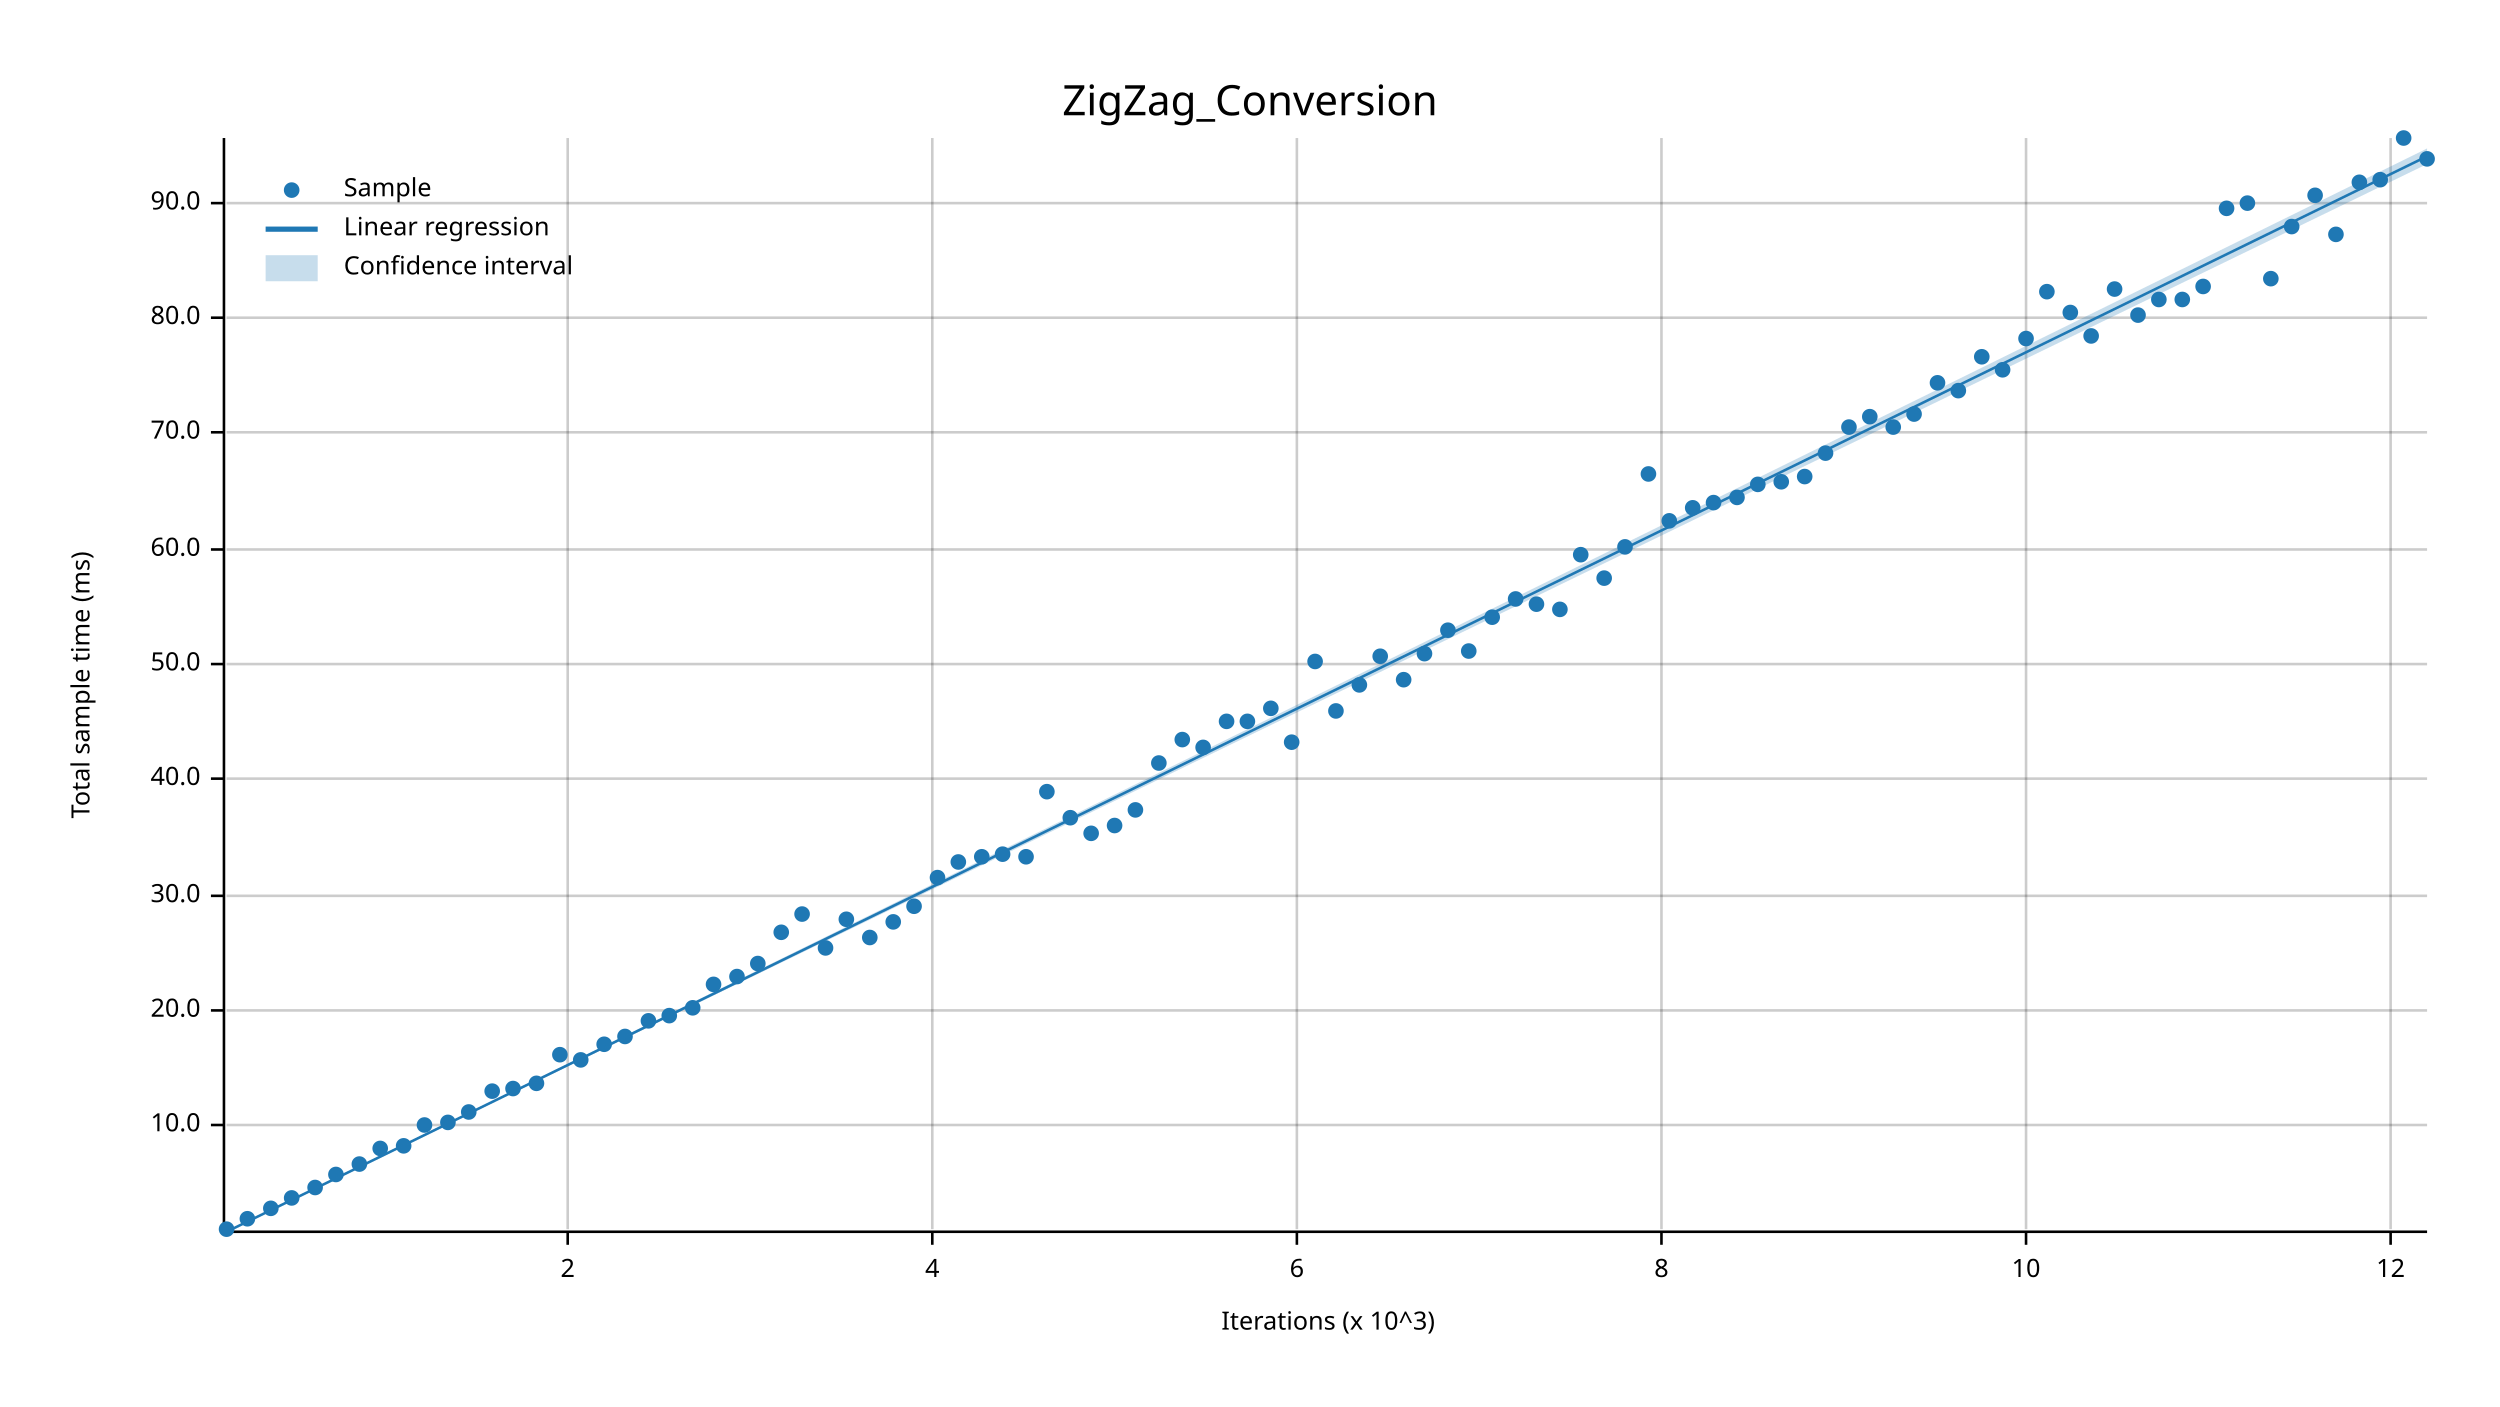
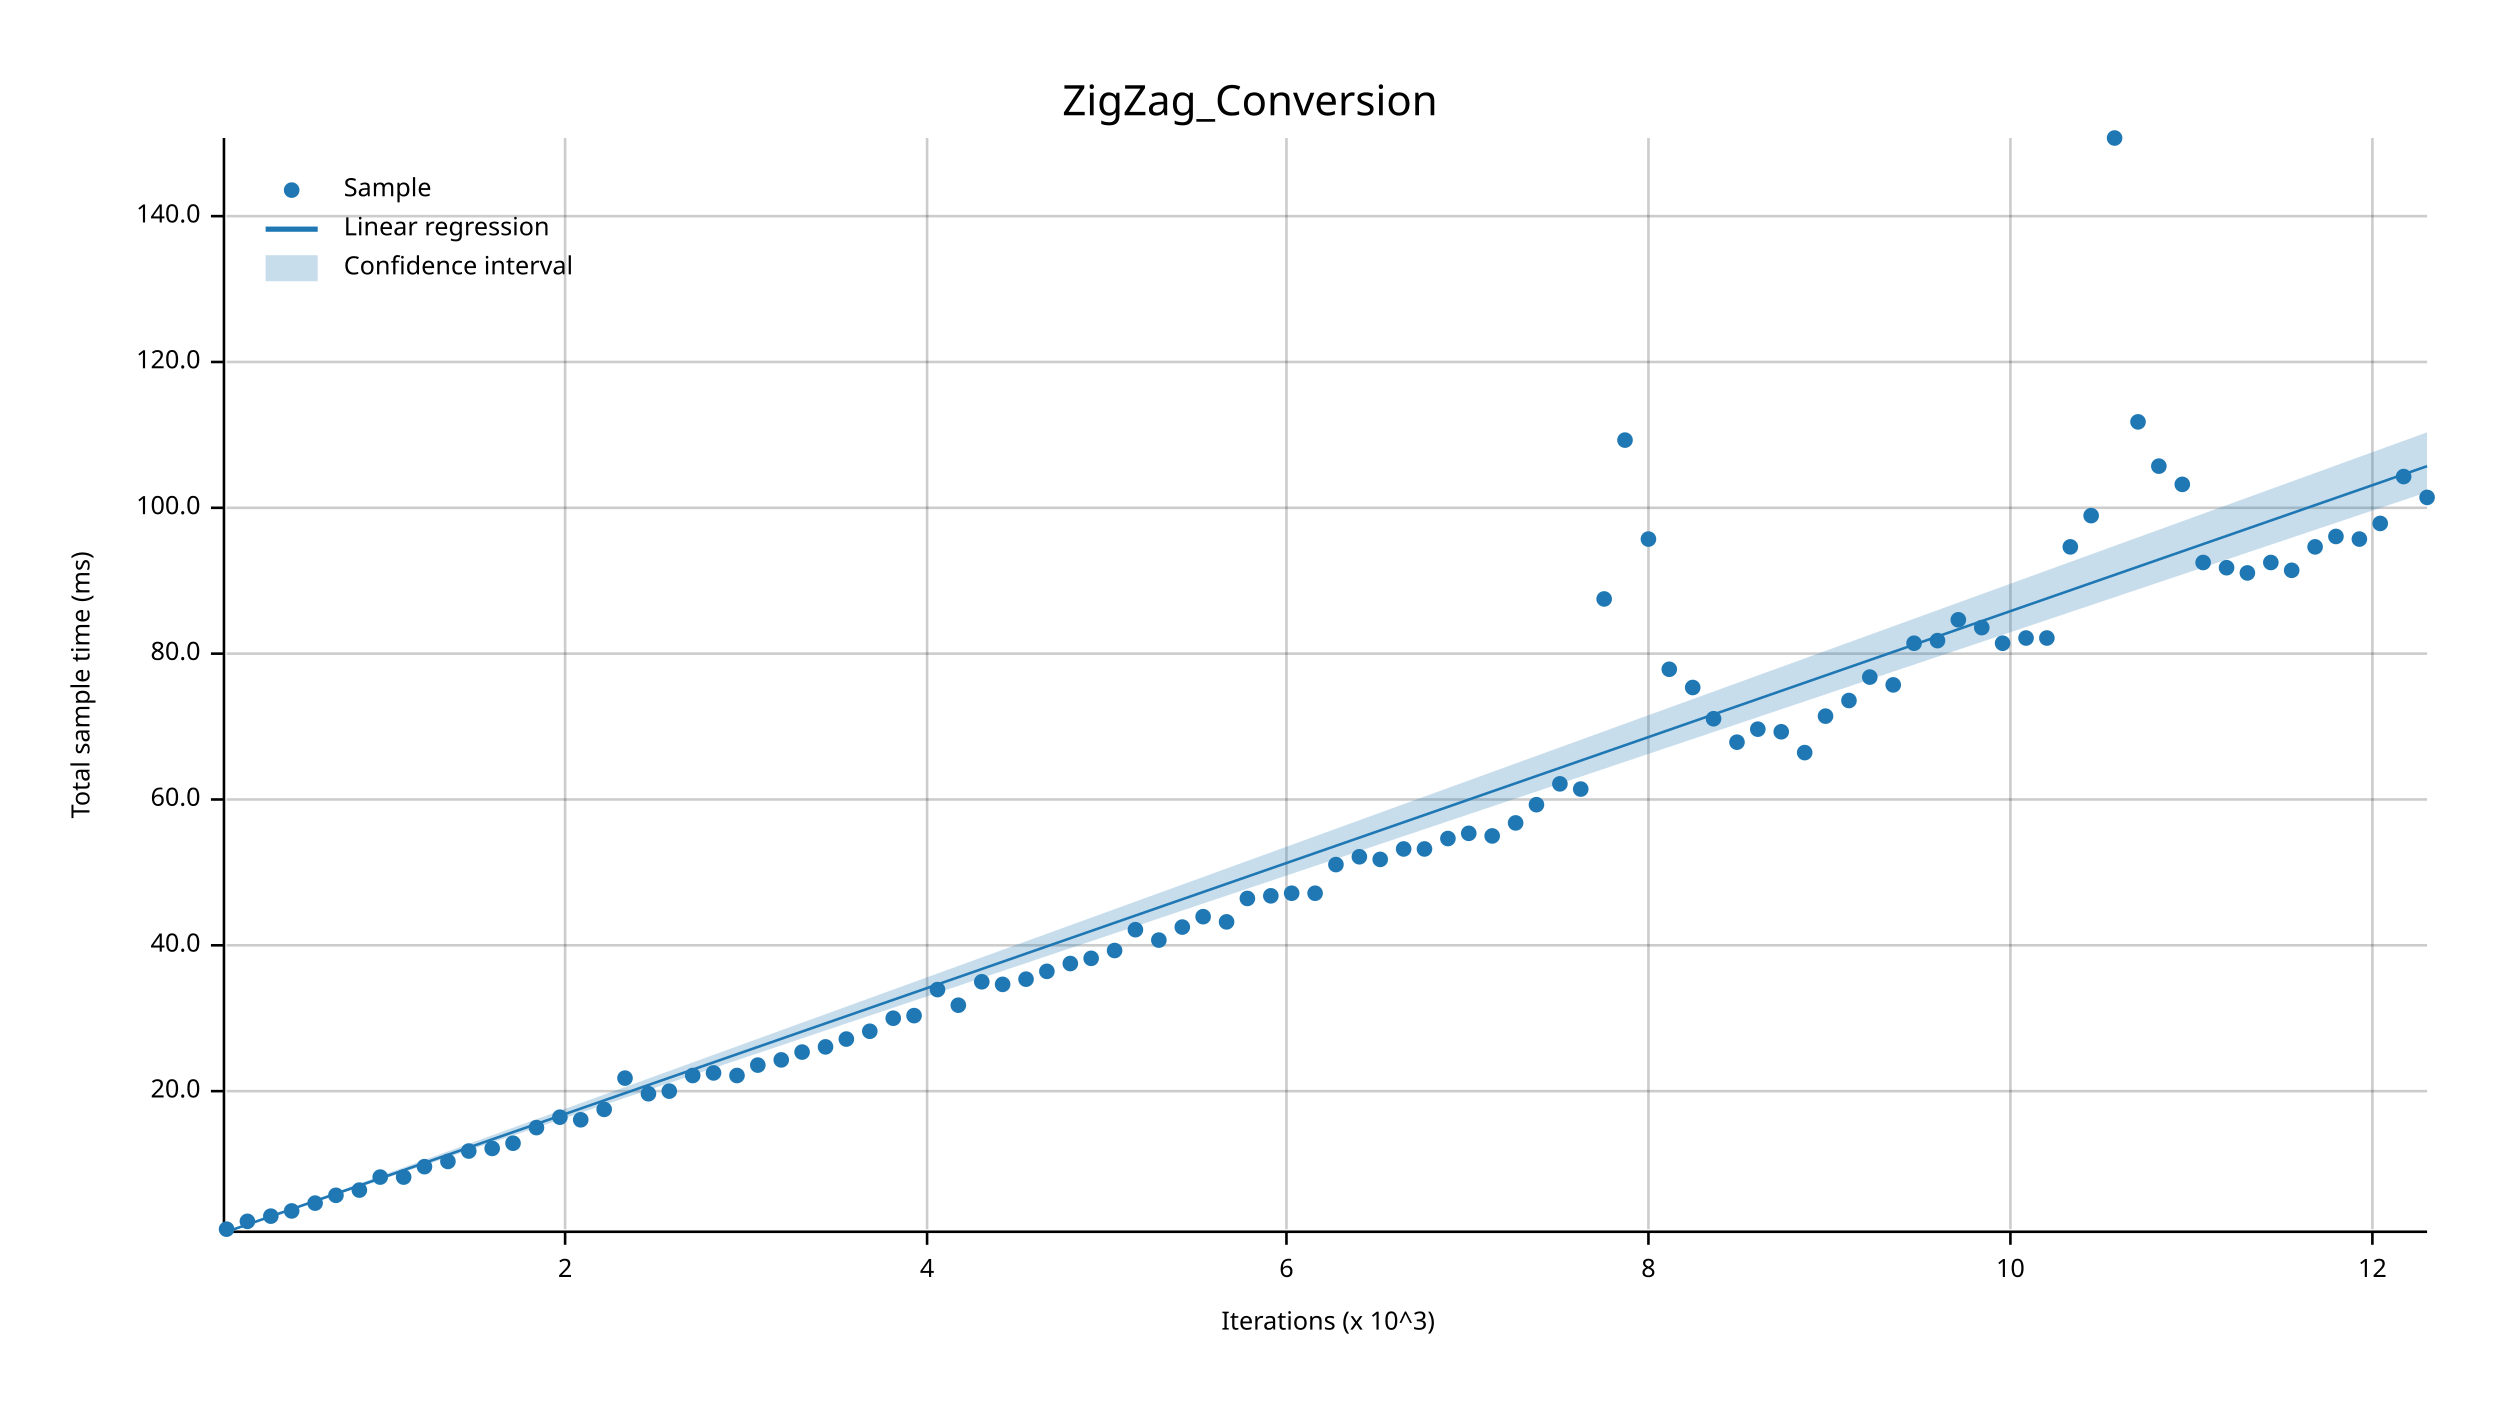
<svg xmlns="http://www.w3.org/2000/svg" width="960" height="540" viewBox="0 0 960 540">
  <text x="480" y="32" dy="0.76em" text-anchor="middle" font-family="sans-serif" font-size="16.129" opacity="1" fill="#000000">
ZigZag_Conversion
</text>
  <text x="27" y="263" dy="0.76em" text-anchor="middle" font-family="sans-serif" font-size="9.677" opacity="1" fill="#000000" transform="rotate(270, 27, 263)">
Total sample time (ms)
</text>
  <text x="510" y="513" dy="-0.5ex" text-anchor="middle" font-family="sans-serif" font-size="9.677" opacity="1" fill="#000000">
Iterations (x 10^3)
</text>
-   <line opacity="0.2" stroke="#000000" stroke-width="1" x1="218" y1="472" x2="218" y2="53" />
-   <line opacity="0.2" stroke="#000000" stroke-width="1" x1="358" y1="472" x2="358" y2="53" />
-   <line opacity="0.2" stroke="#000000" stroke-width="1" x1="498" y1="472" x2="498" y2="53" />
-   <line opacity="0.2" stroke="#000000" stroke-width="1" x1="638" y1="472" x2="638" y2="53" />
-   <line opacity="0.2" stroke="#000000" stroke-width="1" x1="778" y1="472" x2="778" y2="53" />
-   <line opacity="0.2" stroke="#000000" stroke-width="1" x1="918" y1="472" x2="918" y2="53" />
-   <line opacity="0.2" stroke="#000000" stroke-width="1" x1="87" y1="432" x2="932" y2="432" />
-   <line opacity="0.2" stroke="#000000" stroke-width="1" x1="87" y1="388" x2="932" y2="388" />
-   <line opacity="0.2" stroke="#000000" stroke-width="1" x1="87" y1="344" x2="932" y2="344" />
-   <line opacity="0.2" stroke="#000000" stroke-width="1" x1="87" y1="299" x2="932" y2="299" />
-   <line opacity="0.2" stroke="#000000" stroke-width="1" x1="87" y1="255" x2="932" y2="255" />
-   <line opacity="0.2" stroke="#000000" stroke-width="1" x1="87" y1="211" x2="932" y2="211" />
-   <line opacity="0.2" stroke="#000000" stroke-width="1" x1="87" y1="166" x2="932" y2="166" />
-   <line opacity="0.2" stroke="#000000" stroke-width="1" x1="87" y1="122" x2="932" y2="122" />
-   <line opacity="0.2" stroke="#000000" stroke-width="1" x1="87" y1="78" x2="932" y2="78" />
+   <line opacity="0.2" stroke="#000000" stroke-width="1" x1="217" y1="472" x2="217" y2="53" />
+   <line opacity="0.2" stroke="#000000" stroke-width="1" x1="356" y1="472" x2="356" y2="53" />
+   <line opacity="0.2" stroke="#000000" stroke-width="1" x1="494" y1="472" x2="494" y2="53" />
+   <line opacity="0.2" stroke="#000000" stroke-width="1" x1="633" y1="472" x2="633" y2="53" />
+   <line opacity="0.2" stroke="#000000" stroke-width="1" x1="772" y1="472" x2="772" y2="53" />
+   <line opacity="0.2" stroke="#000000" stroke-width="1" x1="911" y1="472" x2="911" y2="53" />
+   <line opacity="0.2" stroke="#000000" stroke-width="1" x1="87" y1="419" x2="932" y2="419" />
+   <line opacity="0.2" stroke="#000000" stroke-width="1" x1="87" y1="363" x2="932" y2="363" />
+   <line opacity="0.2" stroke="#000000" stroke-width="1" x1="87" y1="307" x2="932" y2="307" />
+   <line opacity="0.2" stroke="#000000" stroke-width="1" x1="87" y1="251" x2="932" y2="251" />
+   <line opacity="0.2" stroke="#000000" stroke-width="1" x1="87" y1="195" x2="932" y2="195" />
+   <line opacity="0.2" stroke="#000000" stroke-width="1" x1="87" y1="139" x2="932" y2="139" />
+   <line opacity="0.2" stroke="#000000" stroke-width="1" x1="87" y1="83" x2="932" y2="83" />
  <polyline fill="none" opacity="1" stroke="#000000" stroke-width="1" points="86,53 86,472 " />
-   <text x="77" y="432" dy="0.5ex" text-anchor="end" font-family="sans-serif" font-size="9.677" opacity="1" fill="#000000">
- 10.0
- </text>
-   <polyline fill="none" opacity="1" stroke="#000000" stroke-width="1" points="81,432 86,432 " />
-   <text x="77" y="388" dy="0.5ex" text-anchor="end" font-family="sans-serif" font-size="9.677" opacity="1" fill="#000000">
+   <text x="77" y="419" dy="0.5ex" text-anchor="end" font-family="sans-serif" font-size="9.677" opacity="1" fill="#000000">
20.0
</text>
-   <polyline fill="none" opacity="1" stroke="#000000" stroke-width="1" points="81,388 86,388 " />
-   <text x="77" y="344" dy="0.5ex" text-anchor="end" font-family="sans-serif" font-size="9.677" opacity="1" fill="#000000">
- 30.0
- </text>
-   <polyline fill="none" opacity="1" stroke="#000000" stroke-width="1" points="81,344 86,344 " />
-   <text x="77" y="299" dy="0.5ex" text-anchor="end" font-family="sans-serif" font-size="9.677" opacity="1" fill="#000000">
+   <polyline fill="none" opacity="1" stroke="#000000" stroke-width="1" points="81,419 86,419 " />
+   <text x="77" y="363" dy="0.5ex" text-anchor="end" font-family="sans-serif" font-size="9.677" opacity="1" fill="#000000">
40.0
</text>
-   <polyline fill="none" opacity="1" stroke="#000000" stroke-width="1" points="81,299 86,299 " />
-   <text x="77" y="255" dy="0.5ex" text-anchor="end" font-family="sans-serif" font-size="9.677" opacity="1" fill="#000000">
- 50.0
- </text>
-   <polyline fill="none" opacity="1" stroke="#000000" stroke-width="1" points="81,255 86,255 " />
-   <text x="77" y="211" dy="0.5ex" text-anchor="end" font-family="sans-serif" font-size="9.677" opacity="1" fill="#000000">
+   <polyline fill="none" opacity="1" stroke="#000000" stroke-width="1" points="81,363 86,363 " />
+   <text x="77" y="307" dy="0.5ex" text-anchor="end" font-family="sans-serif" font-size="9.677" opacity="1" fill="#000000">
60.0
</text>
-   <polyline fill="none" opacity="1" stroke="#000000" stroke-width="1" points="81,211 86,211 " />
-   <text x="77" y="166" dy="0.5ex" text-anchor="end" font-family="sans-serif" font-size="9.677" opacity="1" fill="#000000">
- 70.0
- </text>
-   <polyline fill="none" opacity="1" stroke="#000000" stroke-width="1" points="81,166 86,166 " />
-   <text x="77" y="122" dy="0.5ex" text-anchor="end" font-family="sans-serif" font-size="9.677" opacity="1" fill="#000000">
+   <polyline fill="none" opacity="1" stroke="#000000" stroke-width="1" points="81,307 86,307 " />
+   <text x="77" y="251" dy="0.5ex" text-anchor="end" font-family="sans-serif" font-size="9.677" opacity="1" fill="#000000">
80.0
</text>
-   <polyline fill="none" opacity="1" stroke="#000000" stroke-width="1" points="81,122 86,122 " />
-   <text x="77" y="78" dy="0.5ex" text-anchor="end" font-family="sans-serif" font-size="9.677" opacity="1" fill="#000000">
- 90.0
+   <polyline fill="none" opacity="1" stroke="#000000" stroke-width="1" points="81,251 86,251 " />
+   <text x="77" y="195" dy="0.5ex" text-anchor="end" font-family="sans-serif" font-size="9.677" opacity="1" fill="#000000">
+ 100.0
</text>
-   <polyline fill="none" opacity="1" stroke="#000000" stroke-width="1" points="81,78 86,78 " />
+   <polyline fill="none" opacity="1" stroke="#000000" stroke-width="1" points="81,195 86,195 " />
+   <text x="77" y="139" dy="0.5ex" text-anchor="end" font-family="sans-serif" font-size="9.677" opacity="1" fill="#000000">
+ 120.0
+ </text>
+   <polyline fill="none" opacity="1" stroke="#000000" stroke-width="1" points="81,139 86,139 " />
+   <text x="77" y="83" dy="0.5ex" text-anchor="end" font-family="sans-serif" font-size="9.677" opacity="1" fill="#000000">
+ 140.0
+ </text>
+   <polyline fill="none" opacity="1" stroke="#000000" stroke-width="1" points="81,83 86,83 " />
  <polyline fill="none" opacity="1" stroke="#000000" stroke-width="1" points="87,473 932,473 " />
-   <text x="218" y="483" dy="0.76em" text-anchor="middle" font-family="sans-serif" font-size="9.677" opacity="1" fill="#000000">
+   <text x="217" y="483" dy="0.76em" text-anchor="middle" font-family="sans-serif" font-size="9.677" opacity="1" fill="#000000">
2
</text>
-   <polyline fill="none" opacity="1" stroke="#000000" stroke-width="1" points="218,473 218,478 " />
-   <text x="358" y="483" dy="0.76em" text-anchor="middle" font-family="sans-serif" font-size="9.677" opacity="1" fill="#000000">
+   <polyline fill="none" opacity="1" stroke="#000000" stroke-width="1" points="217,473 217,478 " />
+   <text x="356" y="483" dy="0.76em" text-anchor="middle" font-family="sans-serif" font-size="9.677" opacity="1" fill="#000000">
4
</text>
-   <polyline fill="none" opacity="1" stroke="#000000" stroke-width="1" points="358,473 358,478 " />
-   <text x="498" y="483" dy="0.76em" text-anchor="middle" font-family="sans-serif" font-size="9.677" opacity="1" fill="#000000">
+   <polyline fill="none" opacity="1" stroke="#000000" stroke-width="1" points="356,473 356,478 " />
+   <text x="494" y="483" dy="0.76em" text-anchor="middle" font-family="sans-serif" font-size="9.677" opacity="1" fill="#000000">
6
</text>
-   <polyline fill="none" opacity="1" stroke="#000000" stroke-width="1" points="498,473 498,478 " />
-   <text x="638" y="483" dy="0.76em" text-anchor="middle" font-family="sans-serif" font-size="9.677" opacity="1" fill="#000000">
+   <polyline fill="none" opacity="1" stroke="#000000" stroke-width="1" points="494,473 494,478 " />
+   <text x="633" y="483" dy="0.76em" text-anchor="middle" font-family="sans-serif" font-size="9.677" opacity="1" fill="#000000">
8
</text>
-   <polyline fill="none" opacity="1" stroke="#000000" stroke-width="1" points="638,473 638,478 " />
-   <text x="778" y="483" dy="0.76em" text-anchor="middle" font-family="sans-serif" font-size="9.677" opacity="1" fill="#000000">
+   <polyline fill="none" opacity="1" stroke="#000000" stroke-width="1" points="633,473 633,478 " />
+   <text x="772" y="483" dy="0.76em" text-anchor="middle" font-family="sans-serif" font-size="9.677" opacity="1" fill="#000000">
10
</text>
-   <polyline fill="none" opacity="1" stroke="#000000" stroke-width="1" points="778,473 778,478 " />
-   <text x="918" y="483" dy="0.76em" text-anchor="middle" font-family="sans-serif" font-size="9.677" opacity="1" fill="#000000">
+   <polyline fill="none" opacity="1" stroke="#000000" stroke-width="1" points="772,473 772,478 " />
+   <text x="911" y="483" dy="0.76em" text-anchor="middle" font-family="sans-serif" font-size="9.677" opacity="1" fill="#000000">
12
</text>
-   <polyline fill="none" opacity="1" stroke="#000000" stroke-width="1" points="918,473 918,478 " />
+   <polyline fill="none" opacity="1" stroke="#000000" stroke-width="1" points="911,473 911,478 " />
  <circle cx="87" cy="472" r="3" opacity="1" fill="#1F78B4" stroke="none" stroke-width="1" />
-   <circle cx="95" cy="468" r="3" opacity="1" fill="#1F78B4" stroke="none" stroke-width="1" />
-   <circle cx="104" cy="464" r="3" opacity="1" fill="#1F78B4" stroke="none" stroke-width="1" />
-   <circle cx="112" cy="460" r="3" opacity="1" fill="#1F78B4" stroke="none" stroke-width="1" />
-   <circle cx="121" cy="456" r="3" opacity="1" fill="#1F78B4" stroke="none" stroke-width="1" />
-   <circle cx="129" cy="451" r="3" opacity="1" fill="#1F78B4" stroke="none" stroke-width="1" />
-   <circle cx="138" cy="447" r="3" opacity="1" fill="#1F78B4" stroke="none" stroke-width="1" />
-   <circle cx="146" cy="441" r="3" opacity="1" fill="#1F78B4" stroke="none" stroke-width="1" />
-   <circle cx="155" cy="440" r="3" opacity="1" fill="#1F78B4" stroke="none" stroke-width="1" />
-   <circle cx="163" cy="432" r="3" opacity="1" fill="#1F78B4" stroke="none" stroke-width="1" />
-   <circle cx="172" cy="431" r="3" opacity="1" fill="#1F78B4" stroke="none" stroke-width="1" />
-   <circle cx="180" cy="427" r="3" opacity="1" fill="#1F78B4" stroke="none" stroke-width="1" />
-   <circle cx="189" cy="419" r="3" opacity="1" fill="#1F78B4" stroke="none" stroke-width="1" />
-   <circle cx="197" cy="418" r="3" opacity="1" fill="#1F78B4" stroke="none" stroke-width="1" />
-   <circle cx="206" cy="416" r="3" opacity="1" fill="#1F78B4" stroke="none" stroke-width="1" />
-   <circle cx="215" cy="405" r="3" opacity="1" fill="#1F78B4" stroke="none" stroke-width="1" />
-   <circle cx="223" cy="407" r="3" opacity="1" fill="#1F78B4" stroke="none" stroke-width="1" />
-   <circle cx="232" cy="401" r="3" opacity="1" fill="#1F78B4" stroke="none" stroke-width="1" />
-   <circle cx="240" cy="398" r="3" opacity="1" fill="#1F78B4" stroke="none" stroke-width="1" />
-   <circle cx="249" cy="392" r="3" opacity="1" fill="#1F78B4" stroke="none" stroke-width="1" />
-   <circle cx="257" cy="390" r="3" opacity="1" fill="#1F78B4" stroke="none" stroke-width="1" />
-   <circle cx="266" cy="387" r="3" opacity="1" fill="#1F78B4" stroke="none" stroke-width="1" />
-   <circle cx="274" cy="378" r="3" opacity="1" fill="#1F78B4" stroke="none" stroke-width="1" />
-   <circle cx="283" cy="375" r="3" opacity="1" fill="#1F78B4" stroke="none" stroke-width="1" />
-   <circle cx="291" cy="370" r="3" opacity="1" fill="#1F78B4" stroke="none" stroke-width="1" />
-   <circle cx="300" cy="358" r="3" opacity="1" fill="#1F78B4" stroke="none" stroke-width="1" />
-   <circle cx="308" cy="351" r="3" opacity="1" fill="#1F78B4" stroke="none" stroke-width="1" />
-   <circle cx="317" cy="364" r="3" opacity="1" fill="#1F78B4" stroke="none" stroke-width="1" />
-   <circle cx="325" cy="353" r="3" opacity="1" fill="#1F78B4" stroke="none" stroke-width="1" />
-   <circle cx="334" cy="360" r="3" opacity="1" fill="#1F78B4" stroke="none" stroke-width="1" />
-   <circle cx="343" cy="354" r="3" opacity="1" fill="#1F78B4" stroke="none" stroke-width="1" />
-   <circle cx="351" cy="348" r="3" opacity="1" fill="#1F78B4" stroke="none" stroke-width="1" />
-   <circle cx="360" cy="337" r="3" opacity="1" fill="#1F78B4" stroke="none" stroke-width="1" />
-   <circle cx="368" cy="331" r="3" opacity="1" fill="#1F78B4" stroke="none" stroke-width="1" />
-   <circle cx="377" cy="329" r="3" opacity="1" fill="#1F78B4" stroke="none" stroke-width="1" />
-   <circle cx="385" cy="328" r="3" opacity="1" fill="#1F78B4" stroke="none" stroke-width="1" />
-   <circle cx="394" cy="329" r="3" opacity="1" fill="#1F78B4" stroke="none" stroke-width="1" />
-   <circle cx="402" cy="304" r="3" opacity="1" fill="#1F78B4" stroke="none" stroke-width="1" />
-   <circle cx="411" cy="314" r="3" opacity="1" fill="#1F78B4" stroke="none" stroke-width="1" />
-   <circle cx="419" cy="320" r="3" opacity="1" fill="#1F78B4" stroke="none" stroke-width="1" />
-   <circle cx="428" cy="317" r="3" opacity="1" fill="#1F78B4" stroke="none" stroke-width="1" />
-   <circle cx="436" cy="311" r="3" opacity="1" fill="#1F78B4" stroke="none" stroke-width="1" />
-   <circle cx="445" cy="293" r="3" opacity="1" fill="#1F78B4" stroke="none" stroke-width="1" />
-   <circle cx="454" cy="284" r="3" opacity="1" fill="#1F78B4" stroke="none" stroke-width="1" />
-   <circle cx="462" cy="287" r="3" opacity="1" fill="#1F78B4" stroke="none" stroke-width="1" />
-   <circle cx="471" cy="277" r="3" opacity="1" fill="#1F78B4" stroke="none" stroke-width="1" />
-   <circle cx="479" cy="277" r="3" opacity="1" fill="#1F78B4" stroke="none" stroke-width="1" />
-   <circle cx="488" cy="272" r="3" opacity="1" fill="#1F78B4" stroke="none" stroke-width="1" />
-   <circle cx="496" cy="285" r="3" opacity="1" fill="#1F78B4" stroke="none" stroke-width="1" />
-   <circle cx="505" cy="254" r="3" opacity="1" fill="#1F78B4" stroke="none" stroke-width="1" />
-   <circle cx="513" cy="273" r="3" opacity="1" fill="#1F78B4" stroke="none" stroke-width="1" />
-   <circle cx="522" cy="263" r="3" opacity="1" fill="#1F78B4" stroke="none" stroke-width="1" />
-   <circle cx="530" cy="252" r="3" opacity="1" fill="#1F78B4" stroke="none" stroke-width="1" />
-   <circle cx="539" cy="261" r="3" opacity="1" fill="#1F78B4" stroke="none" stroke-width="1" />
-   <circle cx="547" cy="251" r="3" opacity="1" fill="#1F78B4" stroke="none" stroke-width="1" />
-   <circle cx="556" cy="242" r="3" opacity="1" fill="#1F78B4" stroke="none" stroke-width="1" />
-   <circle cx="564" cy="250" r="3" opacity="1" fill="#1F78B4" stroke="none" stroke-width="1" />
-   <circle cx="573" cy="237" r="3" opacity="1" fill="#1F78B4" stroke="none" stroke-width="1" />
-   <circle cx="582" cy="230" r="3" opacity="1" fill="#1F78B4" stroke="none" stroke-width="1" />
-   <circle cx="590" cy="232" r="3" opacity="1" fill="#1F78B4" stroke="none" stroke-width="1" />
-   <circle cx="599" cy="234" r="3" opacity="1" fill="#1F78B4" stroke="none" stroke-width="1" />
-   <circle cx="607" cy="213" r="3" opacity="1" fill="#1F78B4" stroke="none" stroke-width="1" />
-   <circle cx="616" cy="222" r="3" opacity="1" fill="#1F78B4" stroke="none" stroke-width="1" />
-   <circle cx="624" cy="210" r="3" opacity="1" fill="#1F78B4" stroke="none" stroke-width="1" />
-   <circle cx="633" cy="182" r="3" opacity="1" fill="#1F78B4" stroke="none" stroke-width="1" />
-   <circle cx="641" cy="200" r="3" opacity="1" fill="#1F78B4" stroke="none" stroke-width="1" />
-   <circle cx="650" cy="195" r="3" opacity="1" fill="#1F78B4" stroke="none" stroke-width="1" />
-   <circle cx="658" cy="193" r="3" opacity="1" fill="#1F78B4" stroke="none" stroke-width="1" />
-   <circle cx="667" cy="191" r="3" opacity="1" fill="#1F78B4" stroke="none" stroke-width="1" />
-   <circle cx="675" cy="186" r="3" opacity="1" fill="#1F78B4" stroke="none" stroke-width="1" />
-   <circle cx="684" cy="185" r="3" opacity="1" fill="#1F78B4" stroke="none" stroke-width="1" />
-   <circle cx="693" cy="183" r="3" opacity="1" fill="#1F78B4" stroke="none" stroke-width="1" />
-   <circle cx="701" cy="174" r="3" opacity="1" fill="#1F78B4" stroke="none" stroke-width="1" />
-   <circle cx="710" cy="164" r="3" opacity="1" fill="#1F78B4" stroke="none" stroke-width="1" />
-   <circle cx="718" cy="160" r="3" opacity="1" fill="#1F78B4" stroke="none" stroke-width="1" />
-   <circle cx="727" cy="164" r="3" opacity="1" fill="#1F78B4" stroke="none" stroke-width="1" />
-   <circle cx="735" cy="159" r="3" opacity="1" fill="#1F78B4" stroke="none" stroke-width="1" />
-   <circle cx="744" cy="147" r="3" opacity="1" fill="#1F78B4" stroke="none" stroke-width="1" />
-   <circle cx="752" cy="150" r="3" opacity="1" fill="#1F78B4" stroke="none" stroke-width="1" />
-   <circle cx="761" cy="137" r="3" opacity="1" fill="#1F78B4" stroke="none" stroke-width="1" />
-   <circle cx="769" cy="142" r="3" opacity="1" fill="#1F78B4" stroke="none" stroke-width="1" />
-   <circle cx="778" cy="130" r="3" opacity="1" fill="#1F78B4" stroke="none" stroke-width="1" />
-   <circle cx="786" cy="112" r="3" opacity="1" fill="#1F78B4" stroke="none" stroke-width="1" />
-   <circle cx="795" cy="120" r="3" opacity="1" fill="#1F78B4" stroke="none" stroke-width="1" />
-   <circle cx="803" cy="129" r="3" opacity="1" fill="#1F78B4" stroke="none" stroke-width="1" />
-   <circle cx="812" cy="111" r="3" opacity="1" fill="#1F78B4" stroke="none" stroke-width="1" />
-   <circle cx="821" cy="121" r="3" opacity="1" fill="#1F78B4" stroke="none" stroke-width="1" />
-   <circle cx="829" cy="115" r="3" opacity="1" fill="#1F78B4" stroke="none" stroke-width="1" />
-   <circle cx="838" cy="115" r="3" opacity="1" fill="#1F78B4" stroke="none" stroke-width="1" />
-   <circle cx="846" cy="110" r="3" opacity="1" fill="#1F78B4" stroke="none" stroke-width="1" />
-   <circle cx="855" cy="80" r="3" opacity="1" fill="#1F78B4" stroke="none" stroke-width="1" />
-   <circle cx="863" cy="78" r="3" opacity="1" fill="#1F78B4" stroke="none" stroke-width="1" />
-   <circle cx="872" cy="107" r="3" opacity="1" fill="#1F78B4" stroke="none" stroke-width="1" />
-   <circle cx="880" cy="87" r="3" opacity="1" fill="#1F78B4" stroke="none" stroke-width="1" />
-   <circle cx="889" cy="75" r="3" opacity="1" fill="#1F78B4" stroke="none" stroke-width="1" />
-   <circle cx="897" cy="90" r="3" opacity="1" fill="#1F78B4" stroke="none" stroke-width="1" />
-   <circle cx="906" cy="70" r="3" opacity="1" fill="#1F78B4" stroke="none" stroke-width="1" />
-   <circle cx="914" cy="69" r="3" opacity="1" fill="#1F78B4" stroke="none" stroke-width="1" />
-   <circle cx="923" cy="53" r="3" opacity="1" fill="#1F78B4" stroke="none" stroke-width="1" />
-   <circle cx="932" cy="61" r="3" opacity="1" fill="#1F78B4" stroke="none" stroke-width="1" />
-   <polyline fill="none" opacity="1" stroke="#1F78B4" stroke-width="1" points="87,473 932,60 " />
-   <polygon opacity="0.25" fill="#1F78B4" points="87,473 932,63 932,57 " />
+   <circle cx="95" cy="469" r="3" opacity="1" fill="#1F78B4" stroke="none" stroke-width="1" />
+   <circle cx="104" cy="467" r="3" opacity="1" fill="#1F78B4" stroke="none" stroke-width="1" />
+   <circle cx="112" cy="465" r="3" opacity="1" fill="#1F78B4" stroke="none" stroke-width="1" />
+   <circle cx="121" cy="462" r="3" opacity="1" fill="#1F78B4" stroke="none" stroke-width="1" />
+   <circle cx="129" cy="459" r="3" opacity="1" fill="#1F78B4" stroke="none" stroke-width="1" />
+   <circle cx="138" cy="457" r="3" opacity="1" fill="#1F78B4" stroke="none" stroke-width="1" />
+   <circle cx="146" cy="452" r="3" opacity="1" fill="#1F78B4" stroke="none" stroke-width="1" />
+   <circle cx="155" cy="452" r="3" opacity="1" fill="#1F78B4" stroke="none" stroke-width="1" />
+   <circle cx="163" cy="448" r="3" opacity="1" fill="#1F78B4" stroke="none" stroke-width="1" />
+   <circle cx="172" cy="446" r="3" opacity="1" fill="#1F78B4" stroke="none" stroke-width="1" />
+   <circle cx="180" cy="442" r="3" opacity="1" fill="#1F78B4" stroke="none" stroke-width="1" />
+   <circle cx="189" cy="441" r="3" opacity="1" fill="#1F78B4" stroke="none" stroke-width="1" />
+   <circle cx="197" cy="439" r="3" opacity="1" fill="#1F78B4" stroke="none" stroke-width="1" />
+   <circle cx="206" cy="433" r="3" opacity="1" fill="#1F78B4" stroke="none" stroke-width="1" />
+   <circle cx="215" cy="429" r="3" opacity="1" fill="#1F78B4" stroke="none" stroke-width="1" />
+   <circle cx="223" cy="430" r="3" opacity="1" fill="#1F78B4" stroke="none" stroke-width="1" />
+   <circle cx="232" cy="426" r="3" opacity="1" fill="#1F78B4" stroke="none" stroke-width="1" />
+   <circle cx="240" cy="414" r="3" opacity="1" fill="#1F78B4" stroke="none" stroke-width="1" />
+   <circle cx="249" cy="420" r="3" opacity="1" fill="#1F78B4" stroke="none" stroke-width="1" />
+   <circle cx="257" cy="419" r="3" opacity="1" fill="#1F78B4" stroke="none" stroke-width="1" />
+   <circle cx="266" cy="413" r="3" opacity="1" fill="#1F78B4" stroke="none" stroke-width="1" />
+   <circle cx="274" cy="412" r="3" opacity="1" fill="#1F78B4" stroke="none" stroke-width="1" />
+   <circle cx="283" cy="413" r="3" opacity="1" fill="#1F78B4" stroke="none" stroke-width="1" />
+   <circle cx="291" cy="409" r="3" opacity="1" fill="#1F78B4" stroke="none" stroke-width="1" />
+   <circle cx="300" cy="407" r="3" opacity="1" fill="#1F78B4" stroke="none" stroke-width="1" />
+   <circle cx="308" cy="404" r="3" opacity="1" fill="#1F78B4" stroke="none" stroke-width="1" />
+   <circle cx="317" cy="402" r="3" opacity="1" fill="#1F78B4" stroke="none" stroke-width="1" />
+   <circle cx="325" cy="399" r="3" opacity="1" fill="#1F78B4" stroke="none" stroke-width="1" />
+   <circle cx="334" cy="396" r="3" opacity="1" fill="#1F78B4" stroke="none" stroke-width="1" />
+   <circle cx="343" cy="391" r="3" opacity="1" fill="#1F78B4" stroke="none" stroke-width="1" />
+   <circle cx="351" cy="390" r="3" opacity="1" fill="#1F78B4" stroke="none" stroke-width="1" />
+   <circle cx="360" cy="380" r="3" opacity="1" fill="#1F78B4" stroke="none" stroke-width="1" />
+   <circle cx="368" cy="386" r="3" opacity="1" fill="#1F78B4" stroke="none" stroke-width="1" />
+   <circle cx="377" cy="377" r="3" opacity="1" fill="#1F78B4" stroke="none" stroke-width="1" />
+   <circle cx="385" cy="378" r="3" opacity="1" fill="#1F78B4" stroke="none" stroke-width="1" />
+   <circle cx="394" cy="376" r="3" opacity="1" fill="#1F78B4" stroke="none" stroke-width="1" />
+   <circle cx="402" cy="373" r="3" opacity="1" fill="#1F78B4" stroke="none" stroke-width="1" />
+   <circle cx="411" cy="370" r="3" opacity="1" fill="#1F78B4" stroke="none" stroke-width="1" />
+   <circle cx="419" cy="368" r="3" opacity="1" fill="#1F78B4" stroke="none" stroke-width="1" />
+   <circle cx="428" cy="365" r="3" opacity="1" fill="#1F78B4" stroke="none" stroke-width="1" />
+   <circle cx="436" cy="357" r="3" opacity="1" fill="#1F78B4" stroke="none" stroke-width="1" />
+   <circle cx="445" cy="361" r="3" opacity="1" fill="#1F78B4" stroke="none" stroke-width="1" />
+   <circle cx="454" cy="356" r="3" opacity="1" fill="#1F78B4" stroke="none" stroke-width="1" />
+   <circle cx="462" cy="352" r="3" opacity="1" fill="#1F78B4" stroke="none" stroke-width="1" />
+   <circle cx="471" cy="354" r="3" opacity="1" fill="#1F78B4" stroke="none" stroke-width="1" />
+   <circle cx="479" cy="345" r="3" opacity="1" fill="#1F78B4" stroke="none" stroke-width="1" />
+   <circle cx="488" cy="344" r="3" opacity="1" fill="#1F78B4" stroke="none" stroke-width="1" />
+   <circle cx="496" cy="343" r="3" opacity="1" fill="#1F78B4" stroke="none" stroke-width="1" />
+   <circle cx="505" cy="343" r="3" opacity="1" fill="#1F78B4" stroke="none" stroke-width="1" />
+   <circle cx="513" cy="332" r="3" opacity="1" fill="#1F78B4" stroke="none" stroke-width="1" />
+   <circle cx="522" cy="329" r="3" opacity="1" fill="#1F78B4" stroke="none" stroke-width="1" />
+   <circle cx="530" cy="330" r="3" opacity="1" fill="#1F78B4" stroke="none" stroke-width="1" />
+   <circle cx="539" cy="326" r="3" opacity="1" fill="#1F78B4" stroke="none" stroke-width="1" />
+   <circle cx="547" cy="326" r="3" opacity="1" fill="#1F78B4" stroke="none" stroke-width="1" />
+   <circle cx="556" cy="322" r="3" opacity="1" fill="#1F78B4" stroke="none" stroke-width="1" />
+   <circle cx="564" cy="320" r="3" opacity="1" fill="#1F78B4" stroke="none" stroke-width="1" />
+   <circle cx="573" cy="321" r="3" opacity="1" fill="#1F78B4" stroke="none" stroke-width="1" />
+   <circle cx="582" cy="316" r="3" opacity="1" fill="#1F78B4" stroke="none" stroke-width="1" />
+   <circle cx="590" cy="309" r="3" opacity="1" fill="#1F78B4" stroke="none" stroke-width="1" />
+   <circle cx="599" cy="301" r="3" opacity="1" fill="#1F78B4" stroke="none" stroke-width="1" />
+   <circle cx="607" cy="303" r="3" opacity="1" fill="#1F78B4" stroke="none" stroke-width="1" />
+   <circle cx="616" cy="230" r="3" opacity="1" fill="#1F78B4" stroke="none" stroke-width="1" />
+   <circle cx="624" cy="169" r="3" opacity="1" fill="#1F78B4" stroke="none" stroke-width="1" />
+   <circle cx="633" cy="207" r="3" opacity="1" fill="#1F78B4" stroke="none" stroke-width="1" />
+   <circle cx="641" cy="257" r="3" opacity="1" fill="#1F78B4" stroke="none" stroke-width="1" />
+   <circle cx="650" cy="264" r="3" opacity="1" fill="#1F78B4" stroke="none" stroke-width="1" />
+   <circle cx="658" cy="276" r="3" opacity="1" fill="#1F78B4" stroke="none" stroke-width="1" />
+   <circle cx="667" cy="285" r="3" opacity="1" fill="#1F78B4" stroke="none" stroke-width="1" />
+   <circle cx="675" cy="280" r="3" opacity="1" fill="#1F78B4" stroke="none" stroke-width="1" />
+   <circle cx="684" cy="281" r="3" opacity="1" fill="#1F78B4" stroke="none" stroke-width="1" />
+   <circle cx="693" cy="289" r="3" opacity="1" fill="#1F78B4" stroke="none" stroke-width="1" />
+   <circle cx="701" cy="275" r="3" opacity="1" fill="#1F78B4" stroke="none" stroke-width="1" />
+   <circle cx="710" cy="269" r="3" opacity="1" fill="#1F78B4" stroke="none" stroke-width="1" />
+   <circle cx="718" cy="260" r="3" opacity="1" fill="#1F78B4" stroke="none" stroke-width="1" />
+   <circle cx="727" cy="263" r="3" opacity="1" fill="#1F78B4" stroke="none" stroke-width="1" />
+   <circle cx="735" cy="247" r="3" opacity="1" fill="#1F78B4" stroke="none" stroke-width="1" />
+   <circle cx="744" cy="246" r="3" opacity="1" fill="#1F78B4" stroke="none" stroke-width="1" />
+   <circle cx="752" cy="238" r="3" opacity="1" fill="#1F78B4" stroke="none" stroke-width="1" />
+   <circle cx="761" cy="241" r="3" opacity="1" fill="#1F78B4" stroke="none" stroke-width="1" />
+   <circle cx="769" cy="247" r="3" opacity="1" fill="#1F78B4" stroke="none" stroke-width="1" />
+   <circle cx="778" cy="245" r="3" opacity="1" fill="#1F78B4" stroke="none" stroke-width="1" />
+   <circle cx="786" cy="245" r="3" opacity="1" fill="#1F78B4" stroke="none" stroke-width="1" />
+   <circle cx="795" cy="210" r="3" opacity="1" fill="#1F78B4" stroke="none" stroke-width="1" />
+   <circle cx="803" cy="198" r="3" opacity="1" fill="#1F78B4" stroke="none" stroke-width="1" />
+   <circle cx="812" cy="53" r="3" opacity="1" fill="#1F78B4" stroke="none" stroke-width="1" />
+   <circle cx="821" cy="162" r="3" opacity="1" fill="#1F78B4" stroke="none" stroke-width="1" />
+   <circle cx="829" cy="179" r="3" opacity="1" fill="#1F78B4" stroke="none" stroke-width="1" />
+   <circle cx="838" cy="186" r="3" opacity="1" fill="#1F78B4" stroke="none" stroke-width="1" />
+   <circle cx="846" cy="216" r="3" opacity="1" fill="#1F78B4" stroke="none" stroke-width="1" />
+   <circle cx="855" cy="218" r="3" opacity="1" fill="#1F78B4" stroke="none" stroke-width="1" />
+   <circle cx="863" cy="220" r="3" opacity="1" fill="#1F78B4" stroke="none" stroke-width="1" />
+   <circle cx="872" cy="216" r="3" opacity="1" fill="#1F78B4" stroke="none" stroke-width="1" />
+   <circle cx="880" cy="219" r="3" opacity="1" fill="#1F78B4" stroke="none" stroke-width="1" />
+   <circle cx="889" cy="210" r="3" opacity="1" fill="#1F78B4" stroke="none" stroke-width="1" />
+   <circle cx="897" cy="206" r="3" opacity="1" fill="#1F78B4" stroke="none" stroke-width="1" />
+   <circle cx="906" cy="207" r="3" opacity="1" fill="#1F78B4" stroke="none" stroke-width="1" />
+   <circle cx="914" cy="201" r="3" opacity="1" fill="#1F78B4" stroke="none" stroke-width="1" />
+   <circle cx="923" cy="183" r="3" opacity="1" fill="#1F78B4" stroke="none" stroke-width="1" />
+   <circle cx="932" cy="191" r="3" opacity="1" fill="#1F78B4" stroke="none" stroke-width="1" />
+   <polyline fill="none" opacity="1" stroke="#1F78B4" stroke-width="1" points="87,473 932,179 " />
+   <polygon opacity="0.25" fill="#1F78B4" points="87,473 932,189 932,166 " />
  <text x="132" y="68" dy="0.76em" text-anchor="start" font-family="sans-serif" font-size="9.677" opacity="1" fill="#000000">
Sample
</text>
  <text x="132" y="83" dy="0.76em" text-anchor="start" font-family="sans-serif" font-size="9.677" opacity="1" fill="#000000">
Linear regression
</text>
  <text x="132" y="98" dy="0.76em" text-anchor="start" font-family="sans-serif" font-size="9.677" opacity="1" fill="#000000">
Confidence interval
</text>
  <circle cx="112" cy="73" r="3" opacity="1" fill="#1F78B4" stroke="none" stroke-width="1" />
  <polyline fill="none" opacity="1" stroke="#1F78B4" stroke-width="2" points="102,88 122,88 " />
  <rect x="102" y="98" width="20" height="10" opacity="0.25" fill="#1F78B4" stroke="none" />
</svg>
